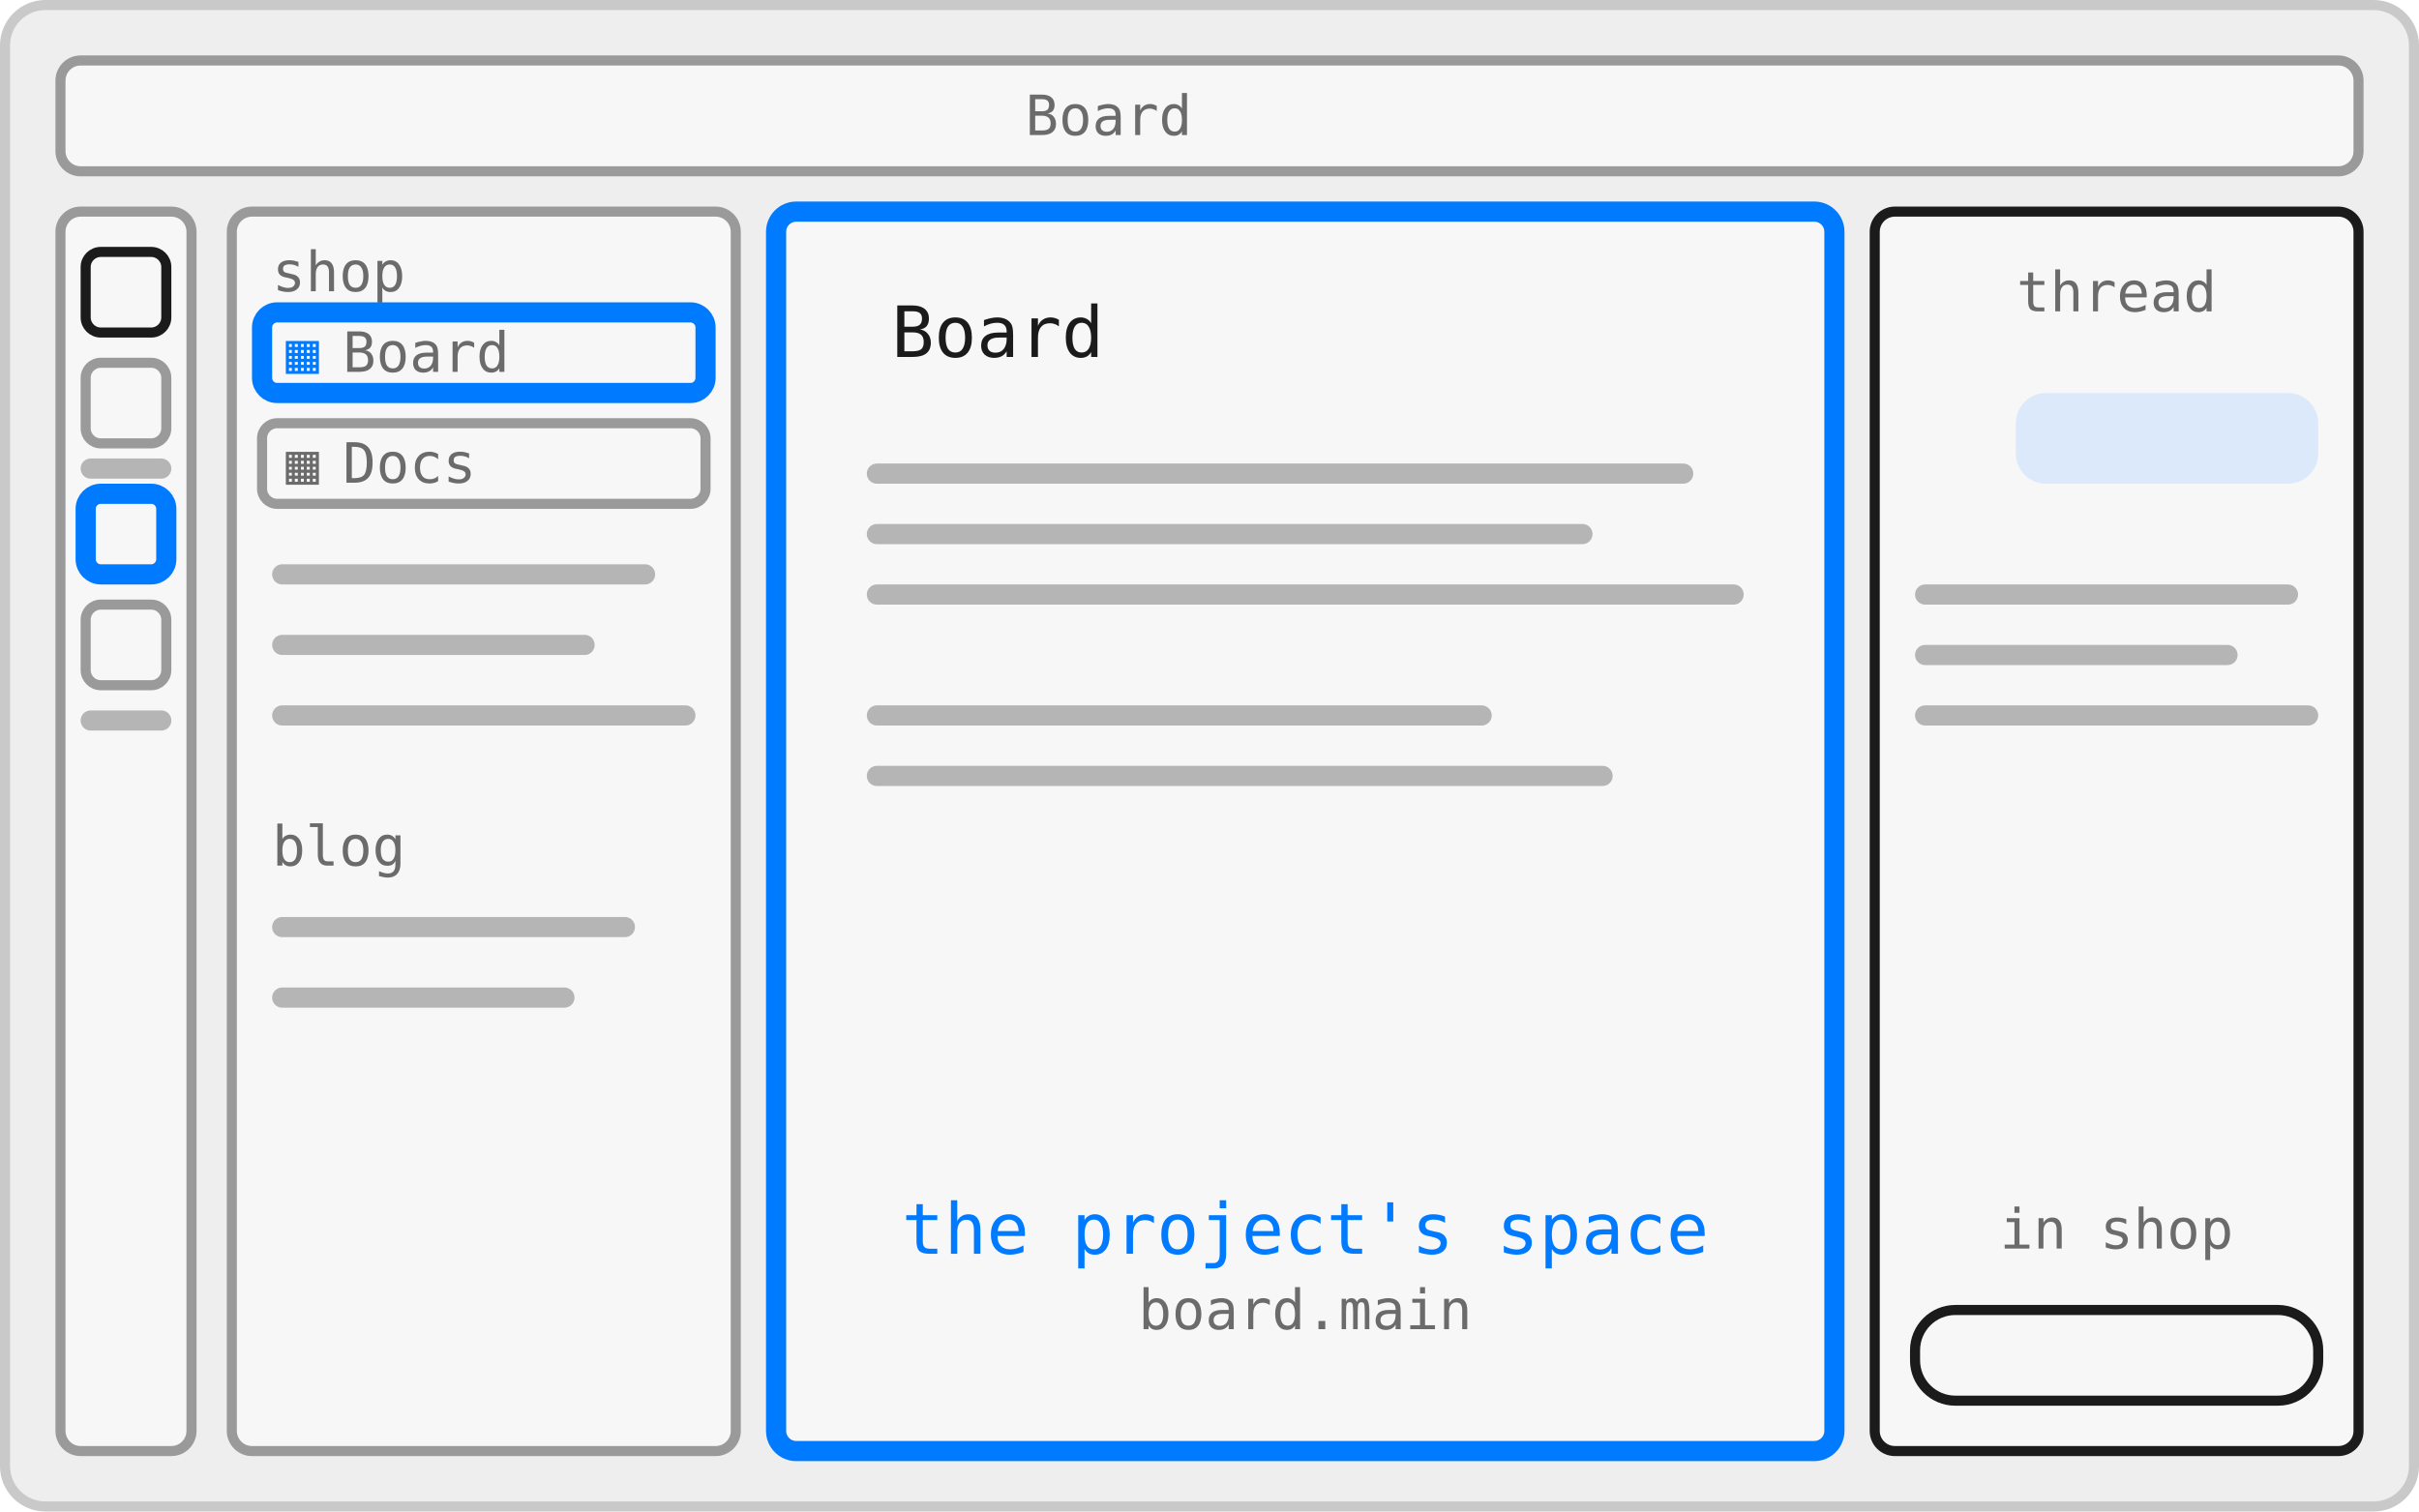
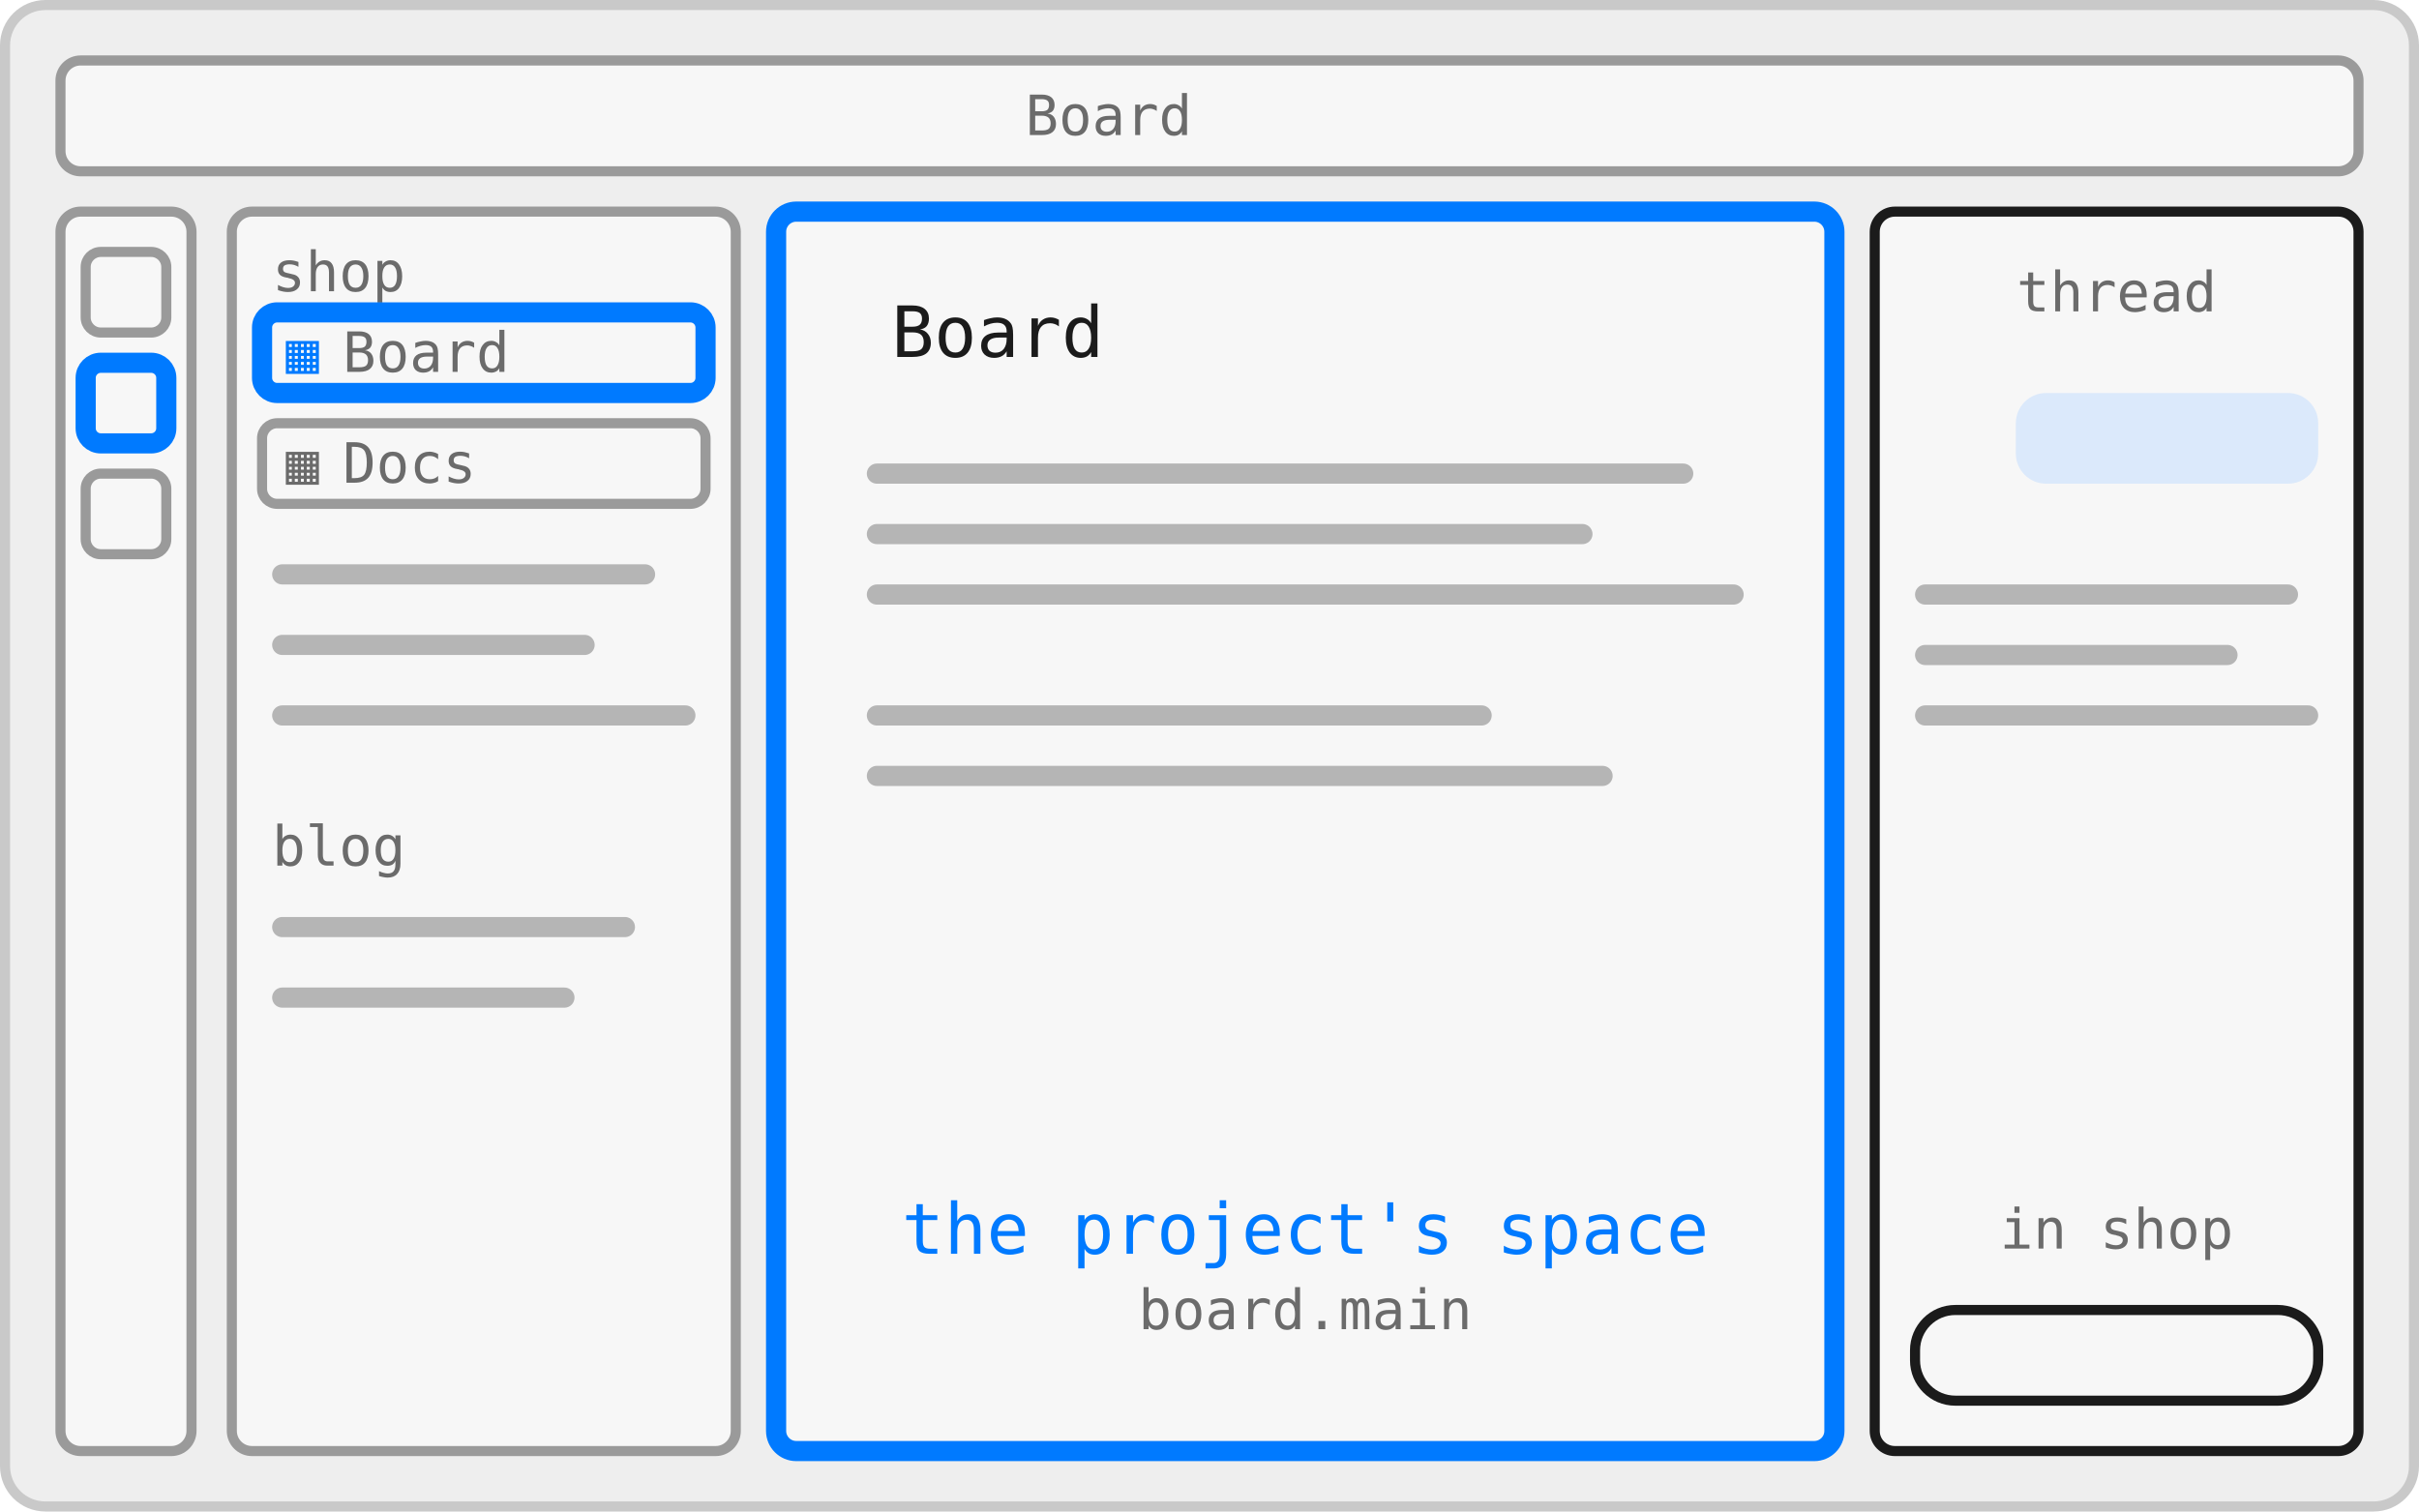
- <svg xmlns="http://www.w3.org/2000/svg" viewBox="0 0 240 150" role="img" aria-label="A project's spaces: a group in the rail between lines while you're in the project, and rows under its heading in the Threads sidebar">
+ <svg xmlns="http://www.w3.org/2000/svg" viewBox="0 0 240 150" role="img" aria-label="A project's spaces: rows under its heading in the Threads sidebar, opened in the Threads section, Threads lit">
  <style>
  .display { fill: #eeeeee; stroke: #c9c9c9; }
  .tile { fill: #f7f7f7; stroke: #1b1b1b; vector-effect: non-scaling-stroke; }
  .soft { fill: #f7f7f7; stroke: #9a9a9a; vector-effect: non-scaling-stroke; }
  .focus { stroke: #007aff; stroke-width: 2; }
  .fill { fill: #dbe9fb; }
  .empty { fill: none; stroke: #9a9a9a; stroke-dasharray: 3 3; vector-effect: non-scaling-stroke; }
  .line { stroke: #b5b5b5; stroke-width: 2; stroke-linecap: round; }
  .bubble { fill: #dbe9fb; stroke: none; }
  .arrow { stroke: #1b1b1b; fill: none; vector-effect: non-scaling-stroke; }
  text { fill: #1b1b1b; font: 7px ui-monospace, "SF Mono", Menlo, monospace; text-anchor: middle; dominant-baseline: central; }
  text.small { font-size: 5.5px; fill: #6b6b6b; }
  text.mark { fill: #007aff; }
  text.big { font-size: 10px; font-weight: 600; }
  @media (prefers-color-scheme: dark) {
    .display { fill: #222222; stroke: #333333; }
    .tile, .soft { fill: #1b1b1b; stroke: #d8d8d8; }
    .soft { stroke: #6b6b6b; }
    .focus { stroke: #4ea1ff; }
    .fill, .bubble { fill: #1d3350; }
    .empty { stroke: #6b6b6b; }
    .line { stroke: #4a4a4a; }
    .arrow { stroke: #d8d8d8; }
    text { fill: #f7f7f7; }
    text.small { fill: #9a9a9a; }
    text.mark { fill: #4ea1ff; }
  }
</style>
  <rect class="display" x="0.5" y="0.5" width="239" height="149" rx="4" />
  <rect class="soft" x="6" y="6" width="228" height="11" rx="2" />
  <text class="small" x="110" y="11.5">Board</text>
  <rect class="soft" x="6" y="21" width="13" height="123" rx="2" />
-   <rect class="tile" x="8.5" y="25" width="8" height="8" rx="1.5" />
-   <rect class="soft" x="8.5" y="36" width="8" height="8" rx="1.5" />
-   <line class="line" x1="9" y1="46.5" x2="16" y2="46.5" />
-   <rect class="tile focus" x="8.5" y="49" width="8" height="8" rx="1.5" />
-   <rect class="soft" x="8.5" y="60" width="8" height="8" rx="1.5" />
-   <line class="line" x1="9" y1="71.5" x2="16" y2="71.5" />
+   <rect class="soft" x="8.5" y="25" width="8" height="8" rx="1.5" />
+   <rect class="tile focus" x="8.5" y="36" width="8" height="8" rx="1.5" />
+   <rect class="soft" x="8.5" y="47" width="8" height="8" rx="1.5" />
  <rect class="soft" x="23" y="21" width="50" height="123" rx="2" />
  <text class="small" x="27" y="27" style="text-anchor: start">shop</text>
  <rect class="tile focus" x="26" y="31" width="44" height="8" rx="1.5" />
  <text class="small mark" x="30" y="35">▦</text>
  <text class="small" x="34" y="35" style="text-anchor: start">Board</text>
  <rect class="soft" x="26" y="42" width="44" height="8" rx="1.5" />
  <text class="small" x="30" y="46">▦</text>
  <text class="small" x="34" y="46" style="text-anchor: start">Docs</text>
  <line class="line" x1="28" y1="57" x2="64" y2="57" />
  <line class="line" x1="28" y1="64" x2="58" y2="64" />
  <line class="line" x1="28" y1="71" x2="68" y2="71" />
  <text class="small" x="27" y="84" style="text-anchor: start">blog</text>
  <line class="line" x1="28" y1="92" x2="62" y2="92" />
  <line class="line" x1="28" y1="99" x2="56" y2="99" />
  <rect class="tile focus" x="77" y="21" width="105" height="123" rx="2" />
  <text x="99" y="33">Board</text>
  <line class="line" x1="87" y1="47" x2="167" y2="47" />
  <line class="line" x1="87" y1="53" x2="157" y2="53" />
  <line class="line" x1="87" y1="59" x2="172" y2="59" />
  <line class="line" x1="87" y1="71" x2="147" y2="71" />
  <line class="line" x1="87" y1="77" x2="159" y2="77" />
  <text class="mark" x="129.5" y="122">the project's space</text>
  <text class="small" x="129.5" y="130">board.main</text>
  <rect class="tile" x="186" y="21" width="48" height="123" rx="2" />
  <text class="small" x="210" y="29">thread</text>
  <rect class="bubble" x="200" y="39" width="30" height="9" rx="3" />
  <line class="line" x1="191" y1="59" x2="227" y2="59" />
  <line class="line" x1="191" y1="65" x2="221" y2="65" />
  <line class="line" x1="191" y1="71" x2="229" y2="71" />
  <rect class="tile" x="190" y="130" width="40" height="9" rx="4" />
  <text class="small" x="210" y="122">in shop</text>
</svg>
